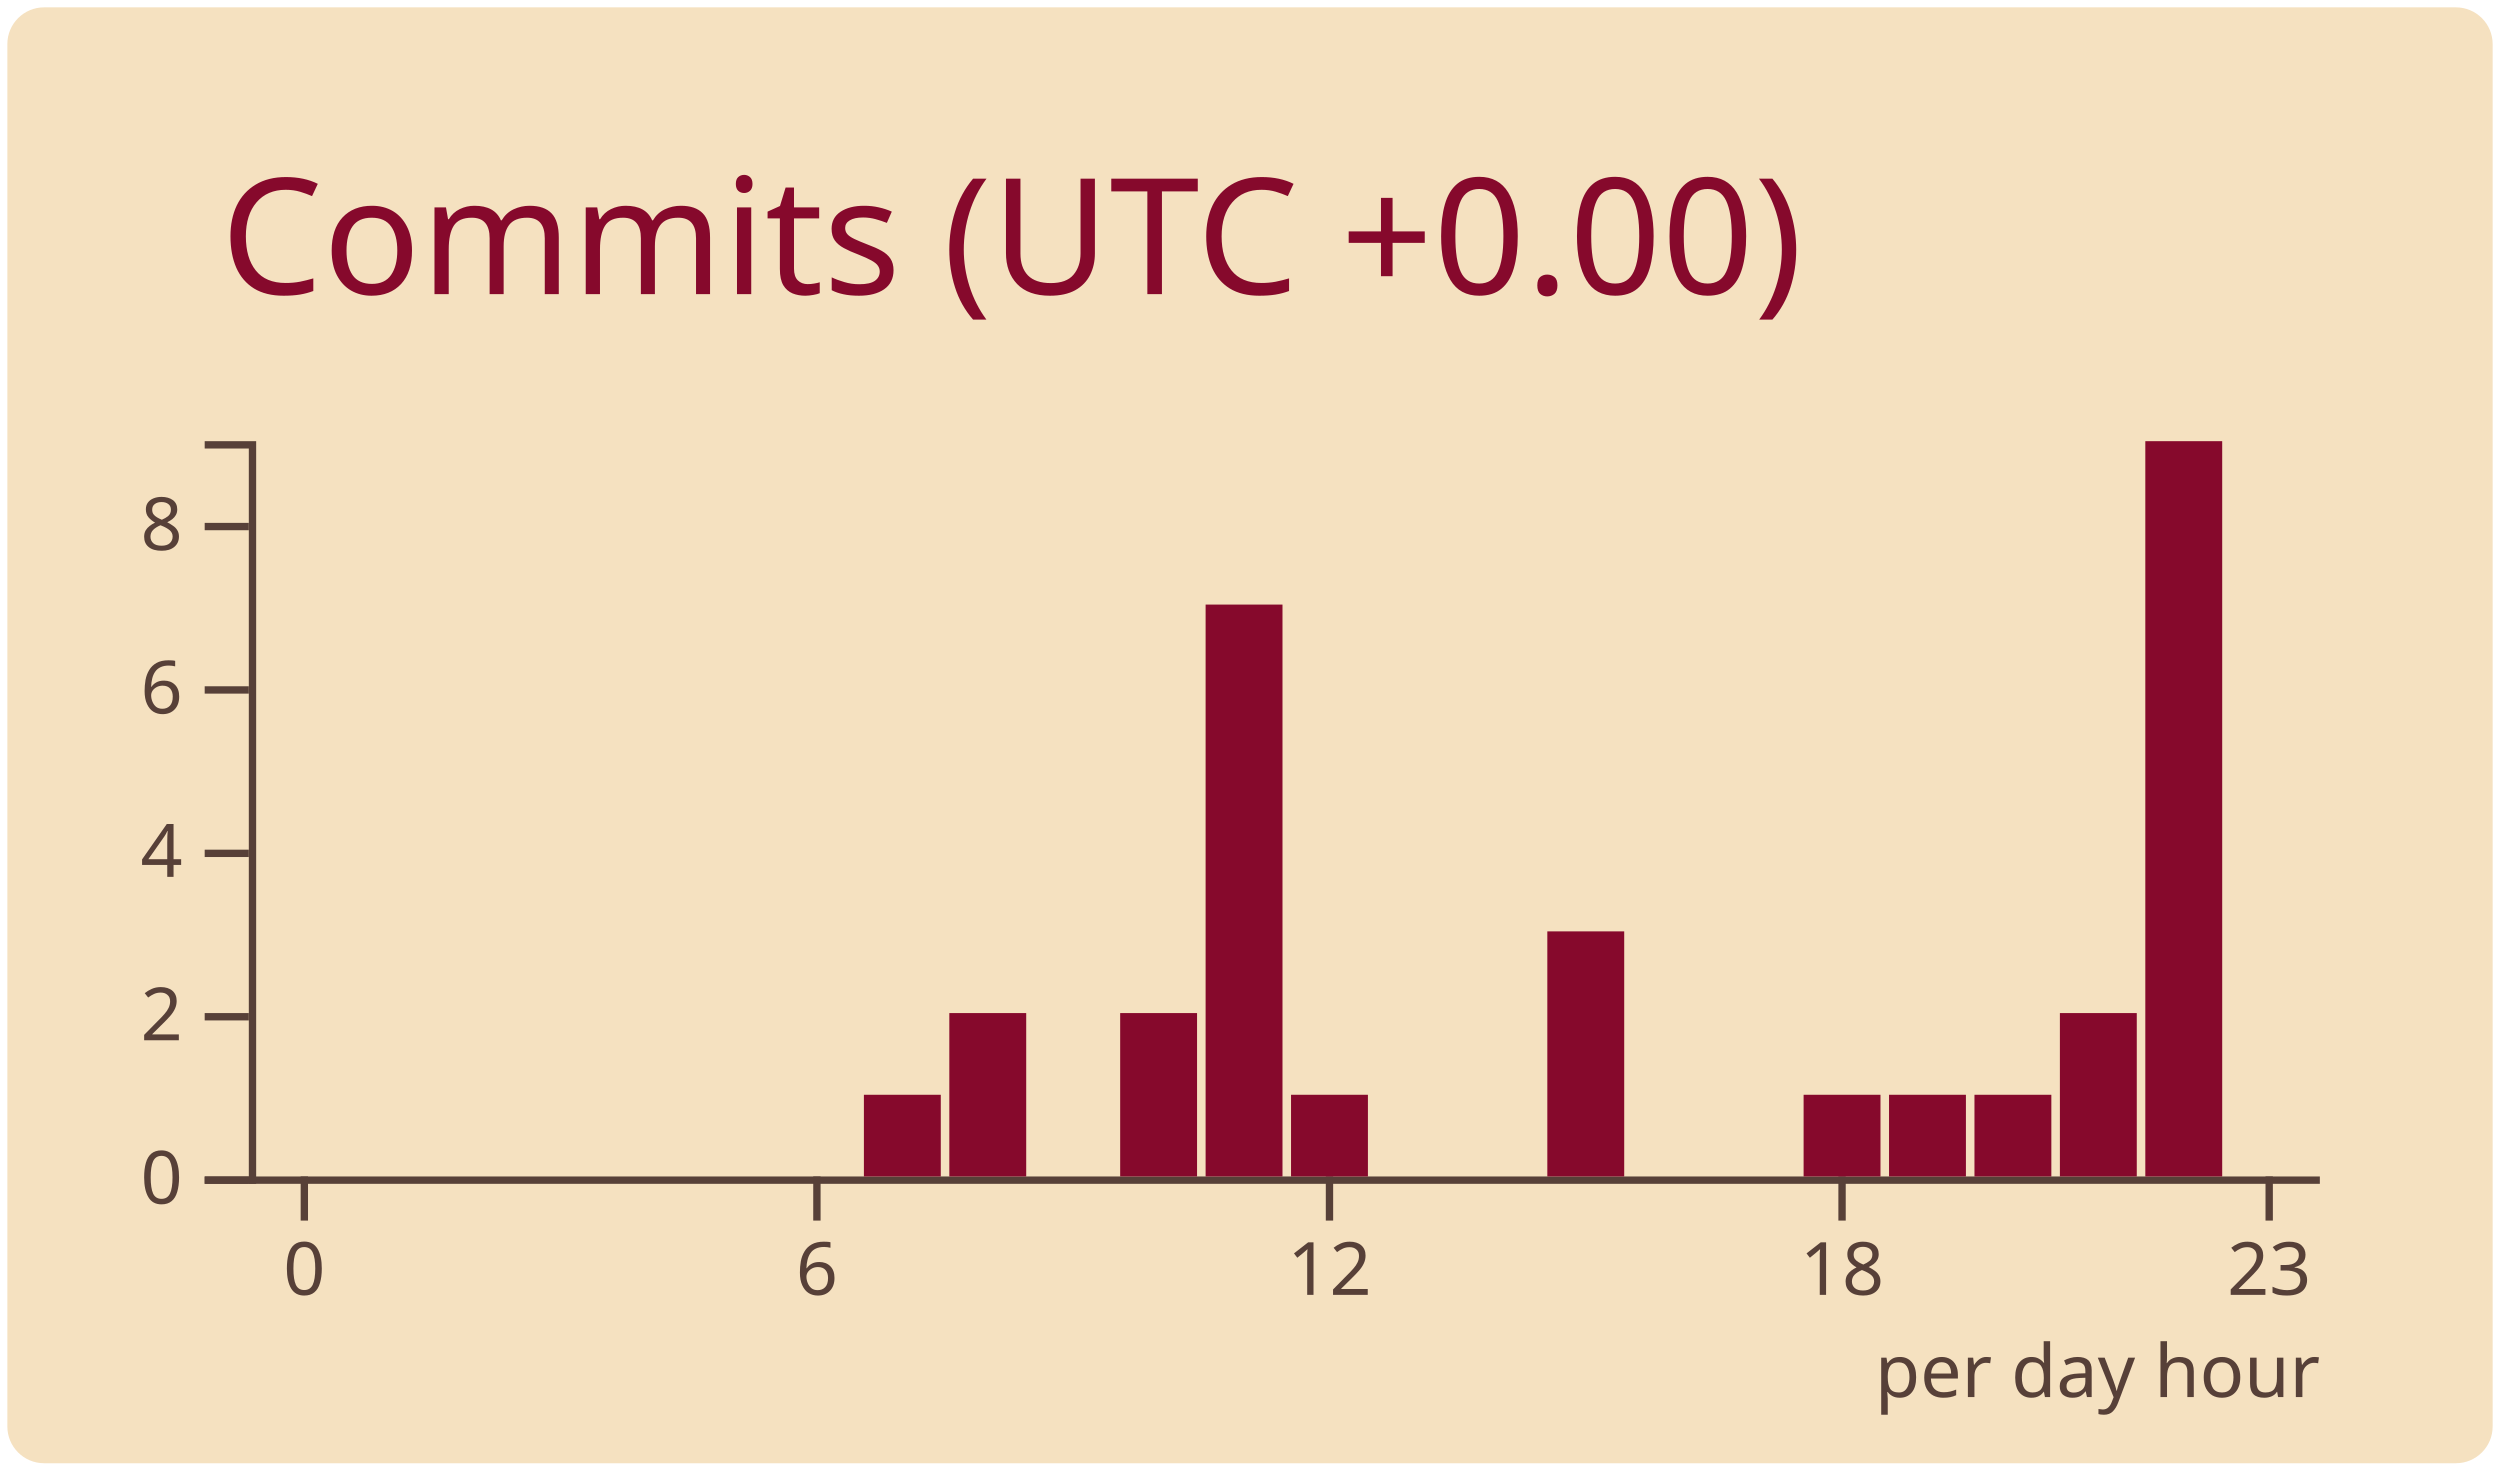
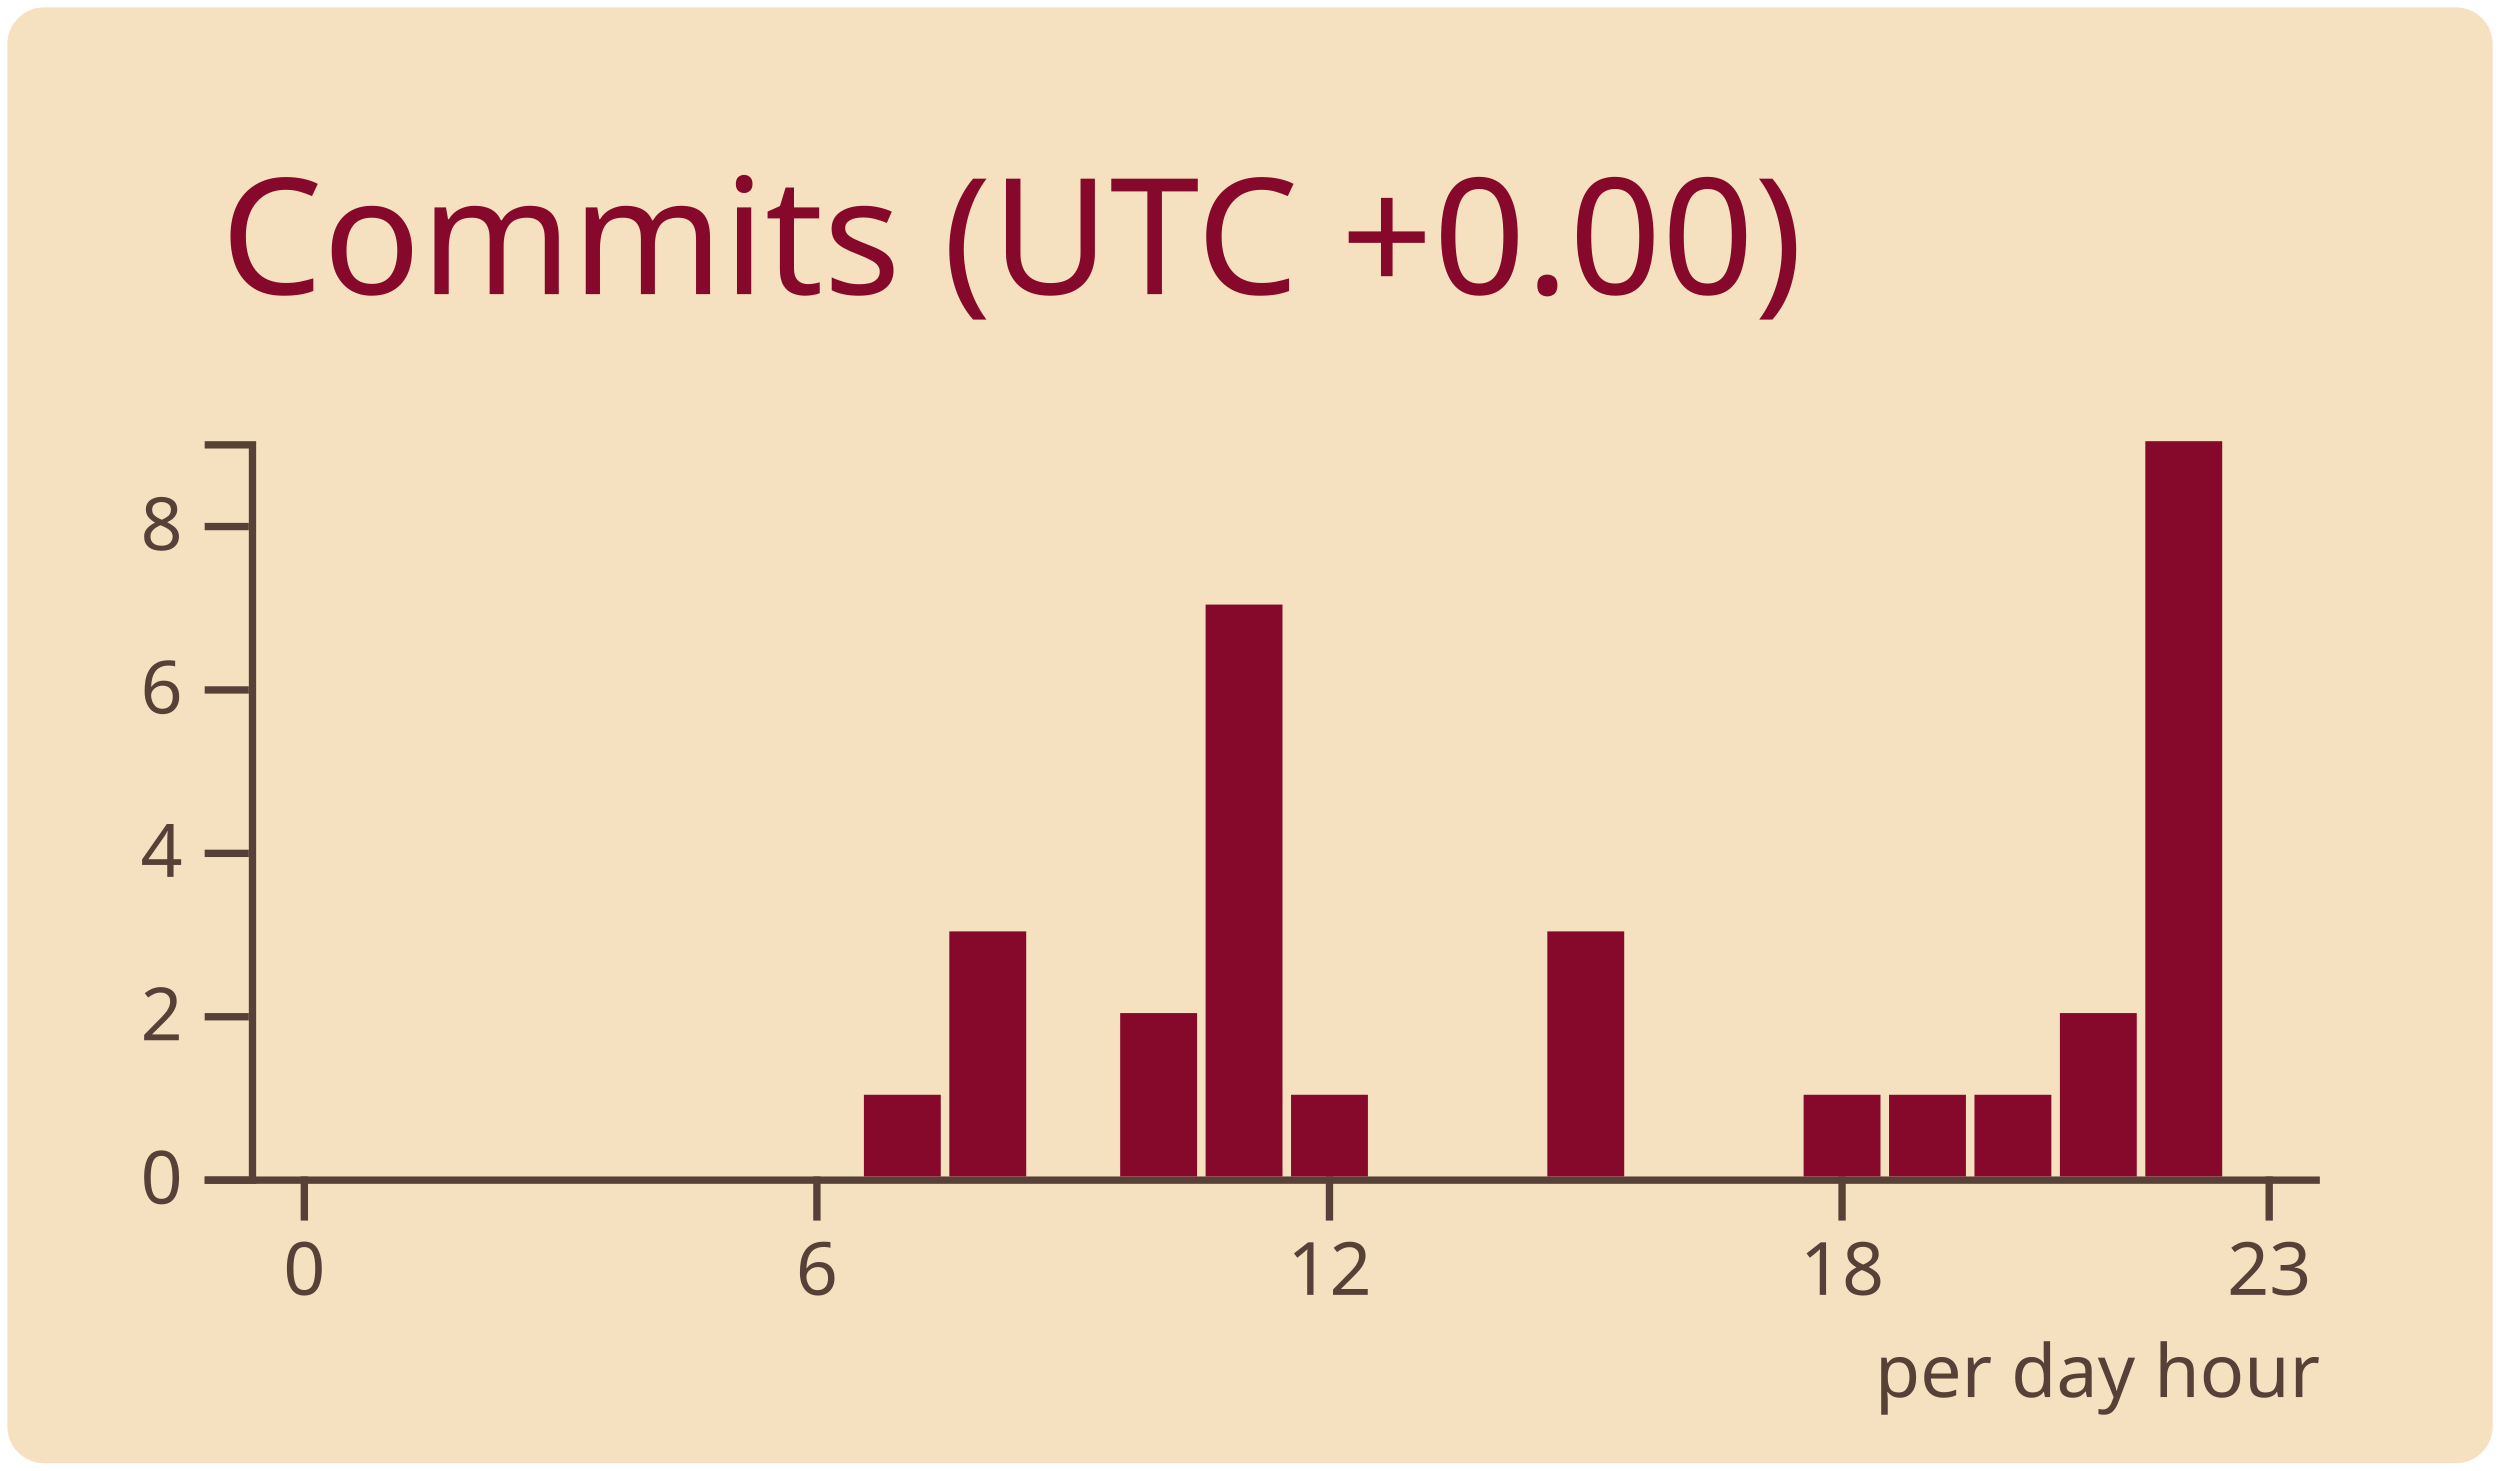
<svg xmlns="http://www.w3.org/2000/svg" width="340" height="200" viewBox="0 0 340 200">
  <style>* {
          font-family: 'Segoe UI', Ubuntu, "Helvetica Neue", Sans-Serif
        }</style>
-   <rect x="1" y="1" rx="5" ry="5" height="99%" width="99.412%" stroke="#000000" stroke-width="1" fill="#f5e1c0" stroke-opacity="0" />
-   <text x="30" y="40" style="font-size: 22px; fill: #86092c;">Commits (UTC +0.00)</text>
-   <g transform="translate(0,40)">
-     <g color="#86092c" transform="translate(35,20)">
-       <g color="#574038" transform="translate(0,100)" fill="none" font-size="10" font-family="sans-serif" text-anchor="middle">
-         <path class="domain" stroke="currentColor" d="M-1.162,0.5H280.5" />
-         <g class="tick" opacity="1" transform="translate(6.390041,0)">
-           <line stroke="currentColor" y2="6" />
-           <text fill="currentColor" y="9" dy="0.71em">0</text>
+   <g class="gpsc-root">
+     <rect x="1" y="1" rx="5" ry="5" height="99%" width="99.412%" stroke="#000000" stroke-width="1" fill="#f5e1c0" stroke-opacity="0" />
+     <text x="30" y="40" class="gpsc-item" style="--gpsc-i: 0; font-size: 22px; fill: #86092c;">Commits (UTC +0.00)</text>
+     <g transform="translate(0,40)">
+       <g color="#86092c" transform="translate(35,20)">
+         <g color="#574038" transform="translate(0,100)" fill="none" font-size="10" font-family="sans-serif" text-anchor="middle">
+           <path class="domain" stroke="currentColor" d="M-1.162,0.5H280.5" />
+           <g class="tick" opacity="1" transform="translate(6.390041,0)">
+             <line stroke="currentColor" y2="6" />
+             <text fill="currentColor" y="9" dy="0.71em">0</text>
+           </g>
+           <g class="tick" opacity="1" transform="translate(76.09959,0)">
+             <line stroke="currentColor" y2="6" />
+             <text fill="currentColor" y="9" dy="0.71em">6</text>
+           </g>
+           <g class="tick" opacity="1" transform="translate(145.8091,0)">
+             <line stroke="currentColor" y2="6" />
+             <text fill="currentColor" y="9" dy="0.71em">12</text>
+           </g>
+           <g class="tick" opacity="1" transform="translate(215.5187,0)">
+             <line stroke="currentColor" y2="6" />
+             <text fill="currentColor" y="9" dy="0.71em">18</text>
+           </g>
+           <g class="tick" opacity="1" transform="translate(273.61,0)">
+             <line stroke="currentColor" y2="6" />
+             <text fill="currentColor" y="9" dy="0.71em">23</text>
+           </g>
        </g>
-         <g class="tick" opacity="1" transform="translate(76.09959,0)">
-           <line stroke="currentColor" y2="6" />
-           <text fill="currentColor" y="9" dy="0.71em">6</text>
+         <g color="#574038" transform="translate(-1.161826,0)" fill="none" font-size="10" font-family="sans-serif" text-anchor="end">
+           <path class="domain" stroke="currentColor" d="M-6,100.5H0.5V0.5H-6" />
+           <g class="tick" opacity="1" transform="translate(0,100.5)">
+             <line stroke="currentColor" x2="-6" />
+             <text fill="currentColor" x="-9" dy="0.32em">0</text>
+           </g>
+           <g class="tick" opacity="1" transform="translate(0,78.27778)">
+             <line stroke="currentColor" x2="-6" />
+             <text fill="currentColor" x="-9" dy="0.32em">2</text>
+           </g>
+           <g class="tick" opacity="1" transform="translate(0,56.05556)">
+             <line stroke="currentColor" x2="-6" />
+             <text fill="currentColor" x="-9" dy="0.32em">4</text>
+           </g>
+           <g class="tick" opacity="1" transform="translate(0,33.83333)">
+             <line stroke="currentColor" x2="-6" />
+             <text fill="currentColor" x="-9" dy="0.32em">6</text>
+           </g>
+           <g class="tick" opacity="1" transform="translate(0,11.61111)">
+             <line stroke="currentColor" x2="-6" />
+             <text fill="currentColor" x="-9" dy="0.32em">8</text>
+           </g>
        </g>
-         <g class="tick" opacity="1" transform="translate(145.8091,0)">
-           <line stroke="currentColor" y2="6" />
-           <text fill="currentColor" y="9" dy="0.71em">12</text>
+         <rect class="bar" style="--gpsc-i: 0;" fill="#86092c" x="1.162" y="100" width="10.456" height="0" />
+         <rect class="bar" style="--gpsc-i: 1;" fill="#86092c" x="12.78" y="100" width="10.456" height="0" />
+         <rect class="bar" style="--gpsc-i: 2;" fill="#86092c" x="24.398" y="100" width="10.456" height="0" />
+         <rect class="bar" style="--gpsc-i: 3;" fill="#86092c" x="36.017" y="100" width="10.456" height="0" />
+         <rect class="bar" style="--gpsc-i: 4;" fill="#86092c" x="47.635" y="100" width="10.456" height="0" />
+         <rect class="bar" style="--gpsc-i: 5;" fill="#86092c" x="59.253" y="100" width="10.456" height="0" />
+         <rect class="bar" style="--gpsc-i: 6;" fill="#86092c" x="70.871" y="100" width="10.456" height="0" />
+         <rect class="bar" style="--gpsc-i: 7;" fill="#86092c" x="82.49" y="88.889" width="10.456" height="11.111" />
+         <rect class="bar" style="--gpsc-i: 8;" fill="#86092c" x="94.108" y="66.667" width="10.456" height="33.333" />
+         <rect class="bar" style="--gpsc-i: 9;" fill="#86092c" x="105.726" y="100" width="10.456" height="0" />
+         <rect class="bar" style="--gpsc-i: 10;" fill="#86092c" x="117.344" y="77.778" width="10.456" height="22.222" />
+         <rect class="bar" style="--gpsc-i: 11;" fill="#86092c" x="128.963" y="22.222" width="10.456" height="77.778" />
+         <rect class="bar" style="--gpsc-i: 12;" fill="#86092c" x="140.581" y="88.889" width="10.456" height="11.111" />
+         <rect class="bar" style="--gpsc-i: 13;" fill="#86092c" x="152.199" y="100" width="10.456" height="0" />
+         <rect class="bar" style="--gpsc-i: 14;" fill="#86092c" x="163.817" y="100" width="10.456" height="0" />
+         <rect class="bar" style="--gpsc-i: 15;" fill="#86092c" x="175.436" y="66.667" width="10.456" height="33.333" />
+         <rect class="bar" style="--gpsc-i: 16;" fill="#86092c" x="187.054" y="100" width="10.456" height="0" />
+         <rect class="bar" style="--gpsc-i: 17;" fill="#86092c" x="198.672" y="100" width="10.456" height="0" />
+         <rect class="bar" style="--gpsc-i: 18;" fill="#86092c" x="210.29" y="88.889" width="10.456" height="11.111" />
+         <rect class="bar" style="--gpsc-i: 19;" fill="#86092c" x="221.909" y="88.889" width="10.456" height="11.111" />
+         <rect class="bar" style="--gpsc-i: 20;" fill="#86092c" x="233.527" y="88.889" width="10.456" height="11.111" />
+         <rect class="bar" style="--gpsc-i: 21;" fill="#86092c" x="245.145" y="77.778" width="10.456" height="22.222" />
+         <rect class="bar" style="--gpsc-i: 22;" fill="#86092c" x="256.763" y="0" width="10.456" height="100" />
+         <rect class="bar" style="--gpsc-i: 23;" fill="#86092c" x="268.382" y="100" width="10.456" height="0" />
+         <g>
+           <text y="130" x="220" style="fill: #574038; font-size: 10px;">per day hour</text>
        </g>
-         <g class="tick" opacity="1" transform="translate(215.5187,0)">
-           <line stroke="currentColor" y2="6" />
-           <text fill="currentColor" y="9" dy="0.71em">18</text>
-         </g>
-         <g class="tick" opacity="1" transform="translate(273.61,0)">
-           <line stroke="currentColor" y2="6" />
-           <text fill="currentColor" y="9" dy="0.71em">23</text>
-         </g>
-       </g>
-       <g color="#574038" transform="translate(-1.161826,0)" fill="none" font-size="10" font-family="sans-serif" text-anchor="end">
-         <path class="domain" stroke="currentColor" d="M-6,100.5H0.5V0.5H-6" />
-         <g class="tick" opacity="1" transform="translate(0,100.5)">
-           <line stroke="currentColor" x2="-6" />
-           <text fill="currentColor" x="-9" dy="0.32em">0</text>
-         </g>
-         <g class="tick" opacity="1" transform="translate(0,78.27778)">
-           <line stroke="currentColor" x2="-6" />
-           <text fill="currentColor" x="-9" dy="0.32em">2</text>
-         </g>
-         <g class="tick" opacity="1" transform="translate(0,56.05556)">
-           <line stroke="currentColor" x2="-6" />
-           <text fill="currentColor" x="-9" dy="0.32em">4</text>
-         </g>
-         <g class="tick" opacity="1" transform="translate(0,33.83333)">
-           <line stroke="currentColor" x2="-6" />
-           <text fill="currentColor" x="-9" dy="0.32em">6</text>
-         </g>
-         <g class="tick" opacity="1" transform="translate(0,11.61111)">
-           <line stroke="currentColor" x2="-6" />
-           <text fill="currentColor" x="-9" dy="0.32em">8</text>
-         </g>
-       </g>
-       <rect class="bar" fill="#86092c" x="1.162" y="100" width="10.456" height="0" />
-       <rect class="bar" fill="#86092c" x="12.78" y="100" width="10.456" height="0" />
-       <rect class="bar" fill="#86092c" x="24.398" y="100" width="10.456" height="0" />
-       <rect class="bar" fill="#86092c" x="36.017" y="100" width="10.456" height="0" />
-       <rect class="bar" fill="#86092c" x="47.635" y="100" width="10.456" height="0" />
-       <rect class="bar" fill="#86092c" x="59.253" y="100" width="10.456" height="0" />
-       <rect class="bar" fill="#86092c" x="70.871" y="100" width="10.456" height="0" />
-       <rect class="bar" fill="#86092c" x="82.49" y="88.889" width="10.456" height="11.111" />
-       <rect class="bar" fill="#86092c" x="94.108" y="77.778" width="10.456" height="22.222" />
-       <rect class="bar" fill="#86092c" x="105.726" y="100" width="10.456" height="0" />
-       <rect class="bar" fill="#86092c" x="117.344" y="77.778" width="10.456" height="22.222" />
-       <rect class="bar" fill="#86092c" x="128.963" y="22.222" width="10.456" height="77.778" />
-       <rect class="bar" fill="#86092c" x="140.581" y="88.889" width="10.456" height="11.111" />
-       <rect class="bar" fill="#86092c" x="152.199" y="100" width="10.456" height="0" />
-       <rect class="bar" fill="#86092c" x="163.817" y="100" width="10.456" height="0" />
-       <rect class="bar" fill="#86092c" x="175.436" y="66.667" width="10.456" height="33.333" />
-       <rect class="bar" fill="#86092c" x="187.054" y="100" width="10.456" height="0" />
-       <rect class="bar" fill="#86092c" x="198.672" y="100" width="10.456" height="0" />
-       <rect class="bar" fill="#86092c" x="210.29" y="88.889" width="10.456" height="11.111" />
-       <rect class="bar" fill="#86092c" x="221.909" y="88.889" width="10.456" height="11.111" />
-       <rect class="bar" fill="#86092c" x="233.527" y="88.889" width="10.456" height="11.111" />
-       <rect class="bar" fill="#86092c" x="245.145" y="77.778" width="10.456" height="22.222" />
-       <rect class="bar" fill="#86092c" x="256.763" y="0" width="10.456" height="100" />
-       <rect class="bar" fill="#86092c" x="268.382" y="100" width="10.456" height="0" />
-       <g>
-         <text y="130" x="220" style="fill: #574038; font-size: 10px;">per day hour</text>
      </g>
    </g>
  </g>
</svg>
